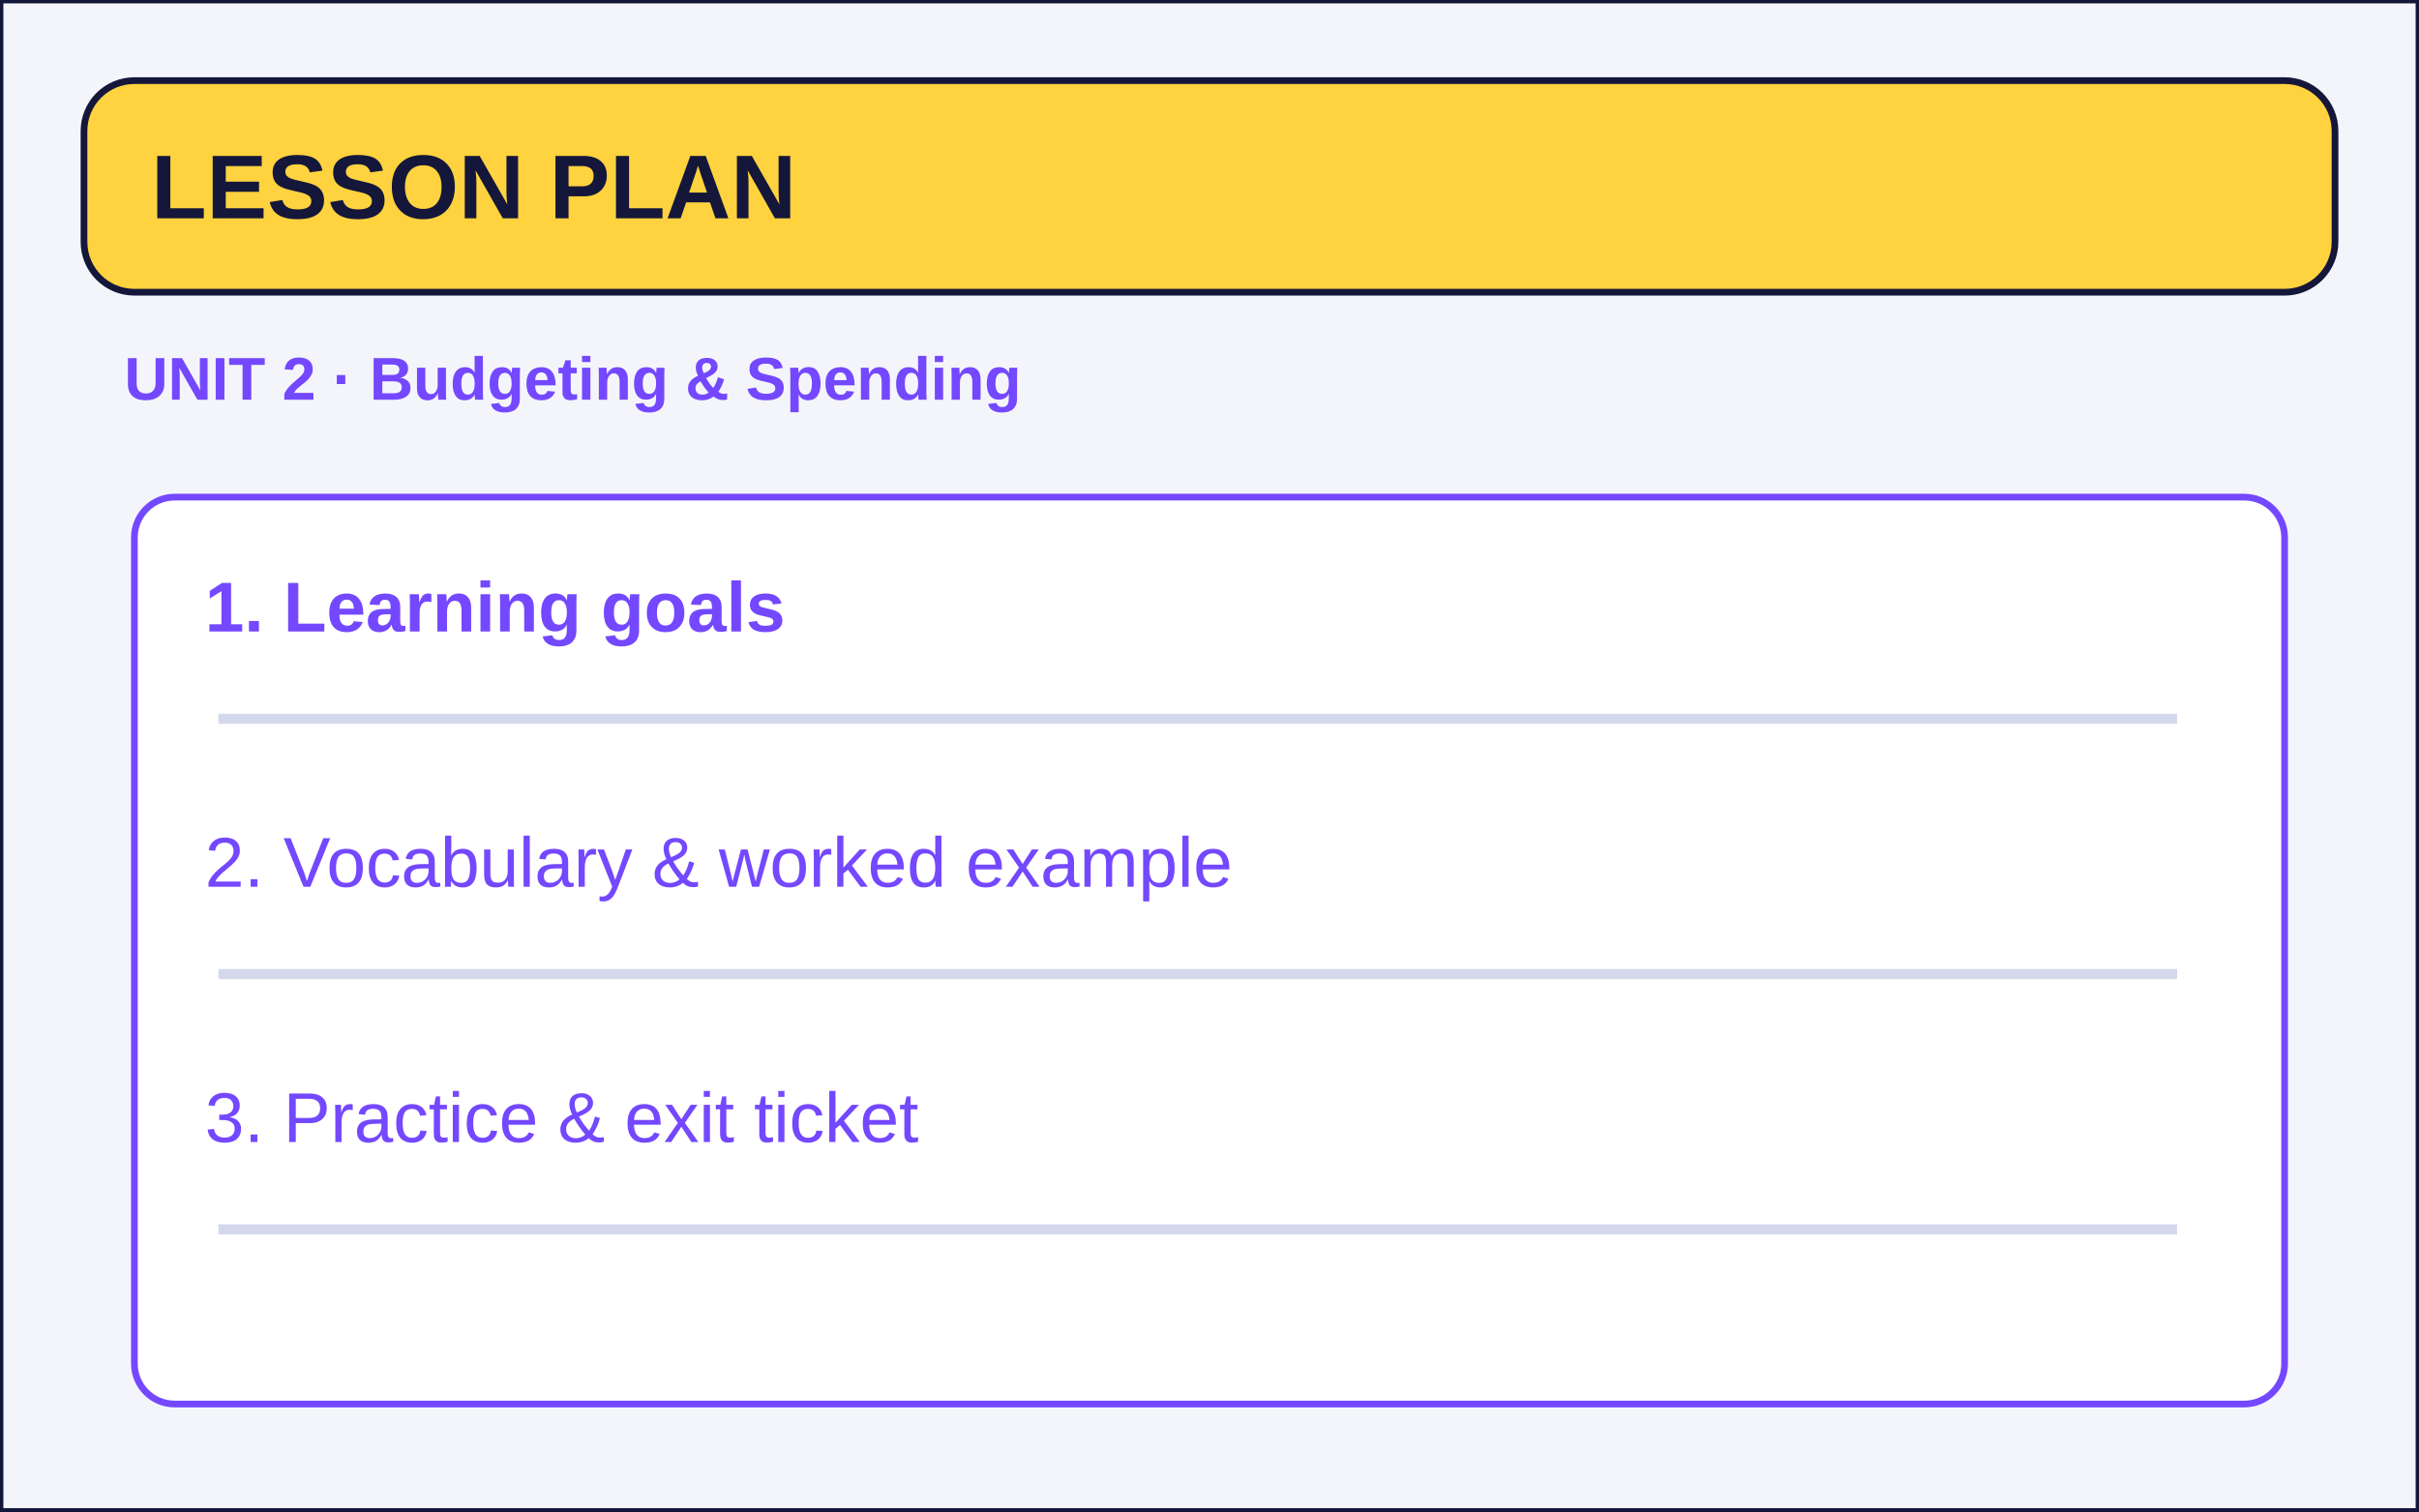
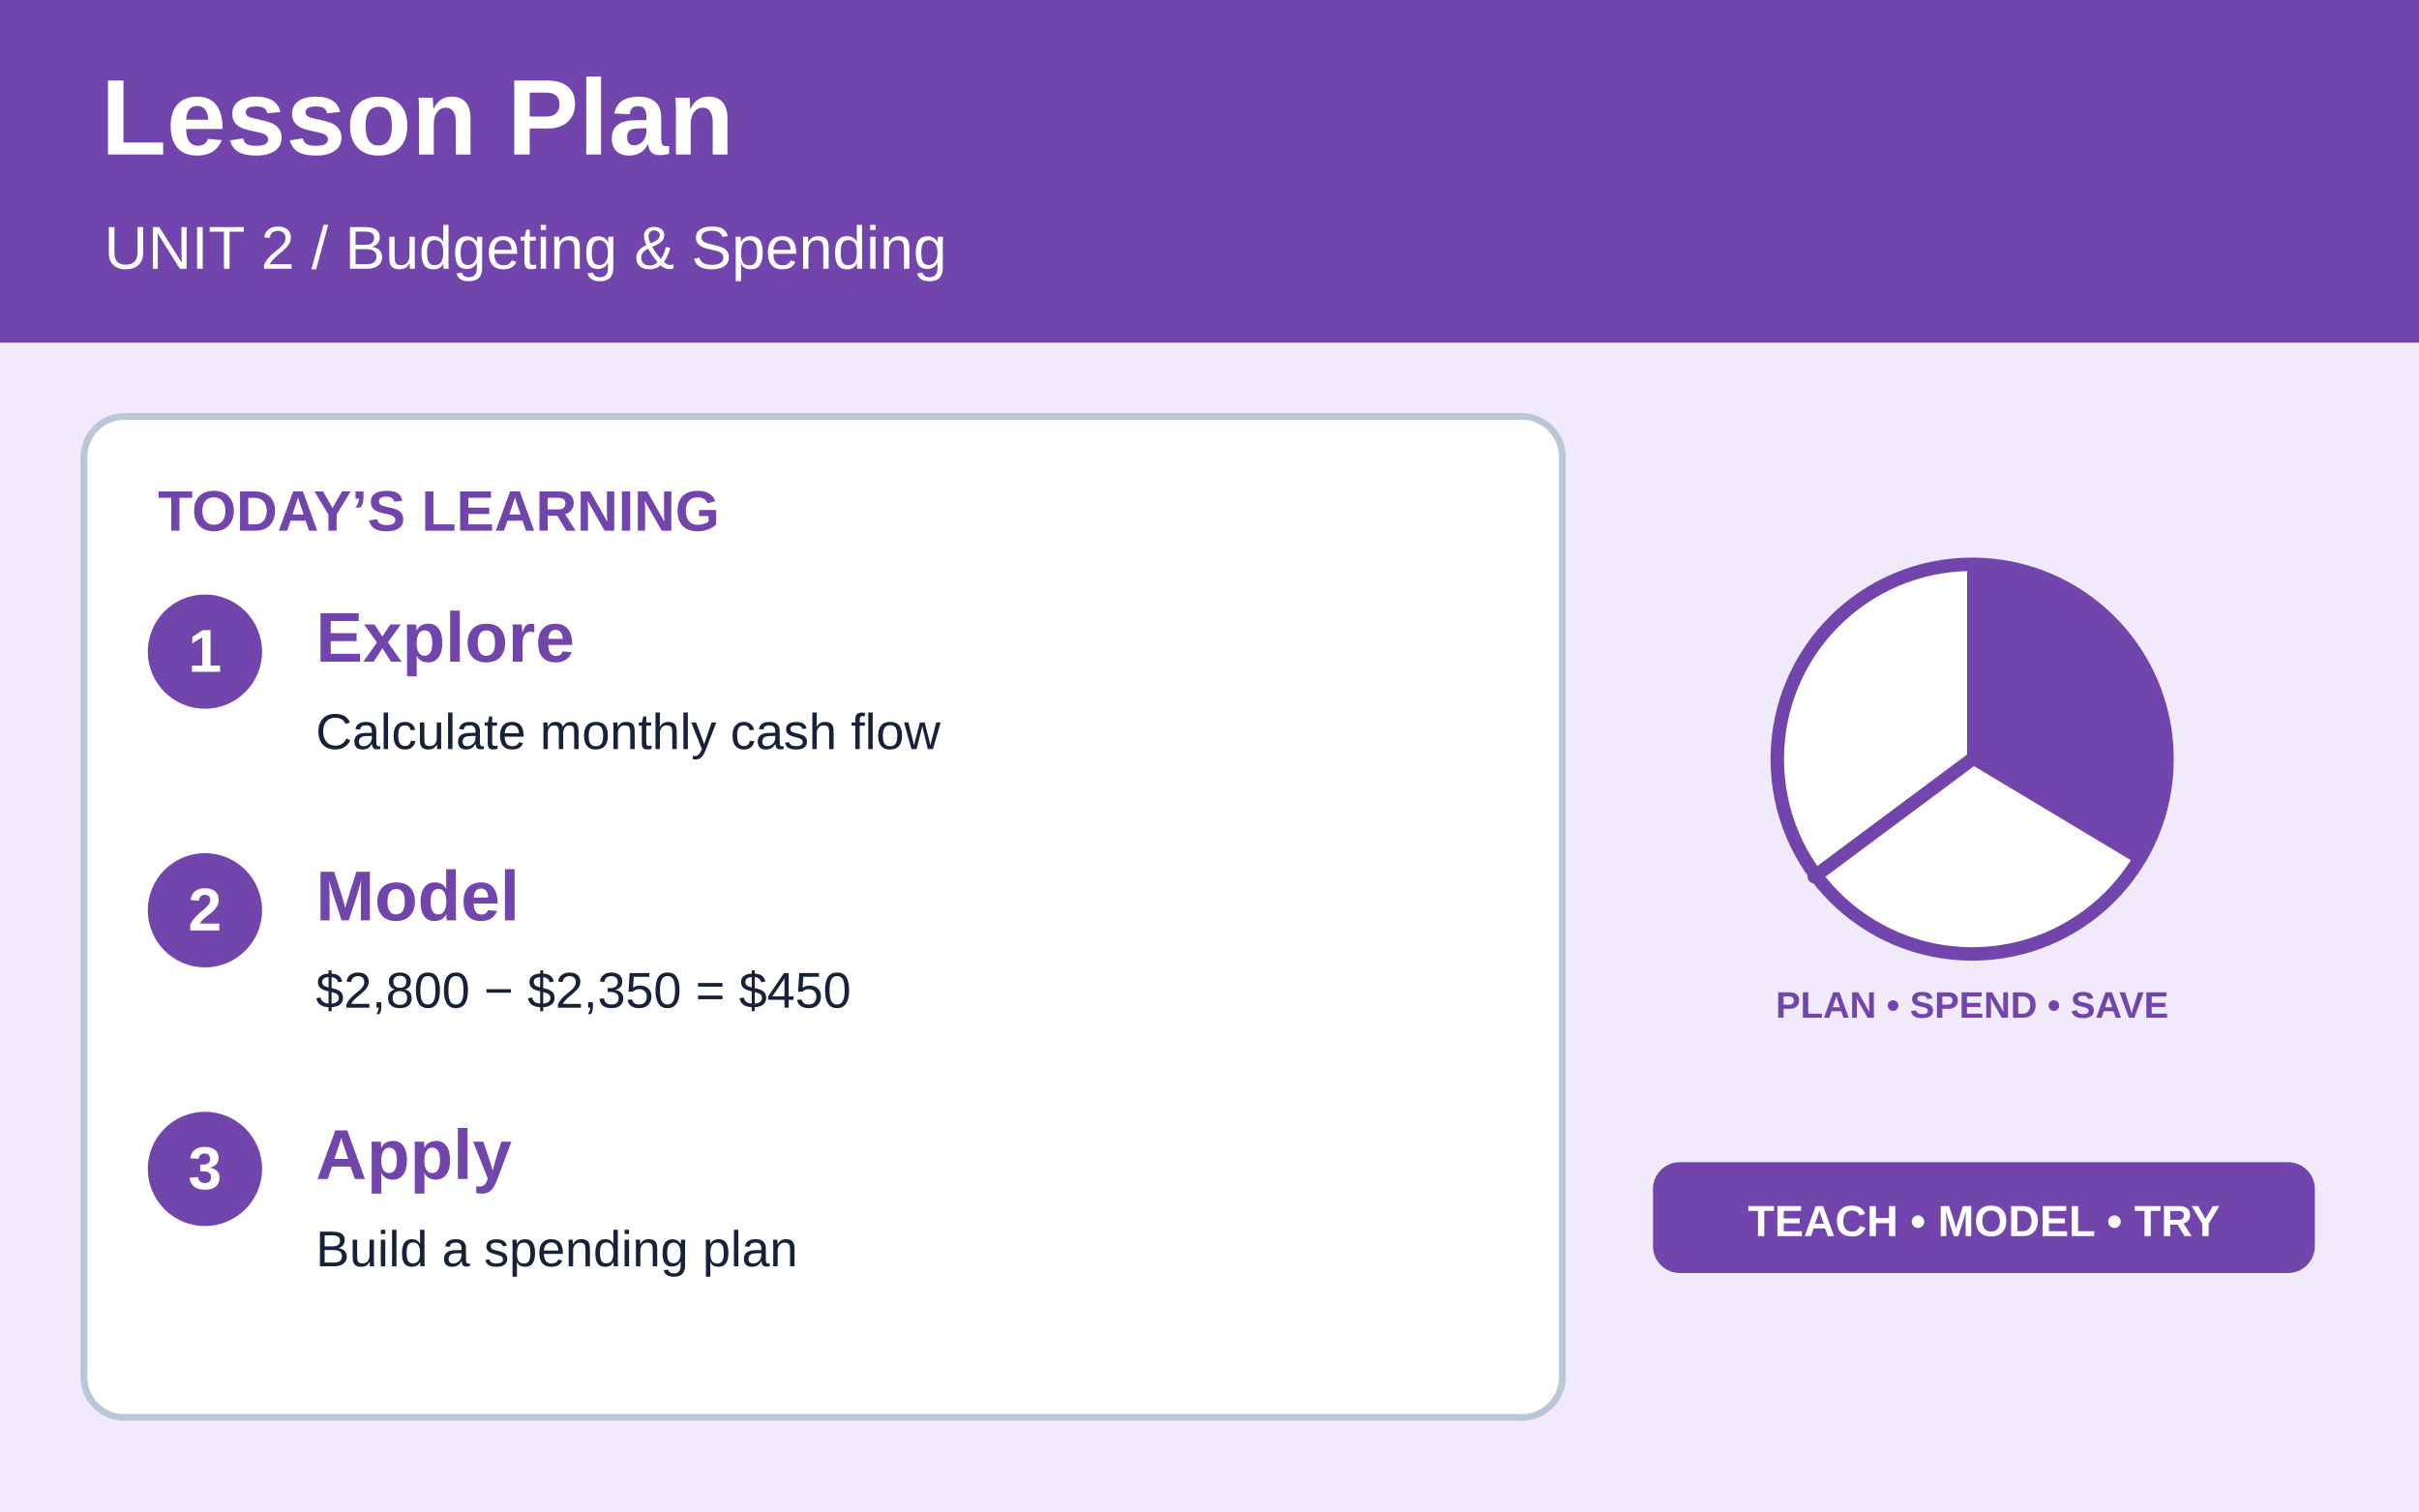
- <svg xmlns="http://www.w3.org/2000/svg" viewBox="0 0 720 450" role="img" aria-label="LESSON PLAN preview for Budgeting &amp; Spending">
-   <rect x="0" y="0" width="720" height="450" rx="0" fill="#f4f5fb" stroke="#14173a" stroke-width="2" />
-   <rect x="25" y="24" width="670" height="63" rx="15" fill="#ffd23f" stroke="#14173a" stroke-width="2" />
-   <text x="45" y="65" font-family="Arial,sans-serif" font-size="27" font-weight="700" fill="#14173a">LESSON PLAN</text>
-   <text x="37" y="119" font-family="Arial,sans-serif" font-size="18" font-weight="700" fill="#7448ff">UNIT 2 · Budgeting &amp; Spending</text>
-   <rect x="40" y="148" width="640" height="270" rx="12" fill="white" stroke="#7448ff" stroke-width="2" />
-   <text x="61" y="188" font-family="Arial,sans-serif" font-size="21" font-weight="700" fill="#7448ff">1. Learning goals</text>
-   <path d="M65 214 H648" stroke="#d4d8eb" stroke-width="3" />
-   <text x="61" y="264" font-family="Arial,sans-serif" font-size="21" font-weight="400" fill="#7448ff">2. Vocabulary &amp; worked example</text>
-   <path d="M65 290 H648" stroke="#d4d8eb" stroke-width="3" />
-   <text x="61" y="340" font-family="Arial,sans-serif" font-size="21" font-weight="400" fill="#7448ff">3. Practice &amp; exit ticket</text>
-   <path d="M65 366 H648" stroke="#d4d8eb" stroke-width="3" />
+ <svg xmlns="http://www.w3.org/2000/svg" width="720" height="450" viewBox="0 0 720 450" role="img" aria-label="Lesson Plan preview: Budgeting &amp; Spending">
+   <rect x="0" y="0" width="720" height="450" rx="0" fill="#f0eafa" stroke="#f0eafa" stroke-width="2" />
+   <rect x="0" y="0" width="720" height="101" rx="0" fill="#7145ac" stroke="#7145ac" stroke-width="2" />
+   <text x="30" y="46" font-family="Arial,sans-serif" font-size="32" font-weight="700" text-anchor="start" fill="white">Lesson Plan</text>
+   <text x="31" y="80" font-family="Arial,sans-serif" font-size="18" font-weight="400" text-anchor="start" fill="white">UNIT 2  /  Budgeting &amp; Spending</text>
+   <rect x="25" y="124" width="440" height="298" rx="12" fill="white" stroke="#b9c7d7" stroke-width="2" />
+   <text x="47" y="158" font-family="Arial,sans-serif" font-size="17" font-weight="700" text-anchor="start" fill="#7145ac">TODAY’S LEARNING</text>
+   <circle cx="61" cy="194" r="17" fill="#7145ac" />
+   <text x="61" y="200" font-family="Arial,sans-serif" font-size="18" font-weight="700" text-anchor="middle" fill="white">1</text>
+   <text x="94" y="197" font-family="Arial,sans-serif" font-size="21" font-weight="700" text-anchor="start" fill="#7145ac">Explore</text>
+   <text x="94" y="223" font-family="Arial,sans-serif" font-size="15" font-weight="400" text-anchor="start" fill="#17213a">Calculate monthly cash flow</text>
+   <circle cx="61" cy="271" r="17" fill="#7145ac" />
+   <text x="61" y="277" font-family="Arial,sans-serif" font-size="18" font-weight="700" text-anchor="middle" fill="white">2</text>
+   <text x="94" y="274" font-family="Arial,sans-serif" font-size="21" font-weight="700" text-anchor="start" fill="#7145ac">Model</text>
+   <text x="94" y="300" font-family="Arial,sans-serif" font-size="15" font-weight="400" text-anchor="start" fill="#17213a">$2,800 − $2,350 = $450</text>
+   <circle cx="61" cy="348" r="17" fill="#7145ac" />
+   <text x="61" y="354" font-family="Arial,sans-serif" font-size="18" font-weight="700" text-anchor="middle" fill="white">3</text>
+   <text x="94" y="351" font-family="Arial,sans-serif" font-size="21" font-weight="700" text-anchor="start" fill="#7145ac">Apply</text>
+   <text x="94" y="377" font-family="Arial,sans-serif" font-size="15" font-weight="400" text-anchor="start" fill="#17213a">Build a spending plan</text>
+   <g transform="translate(512 150)">
+     <circle cx="75" cy="76" r="58" fill="white" stroke="#7145ac" stroke-width="4" />
+     <path d="M75 18V76L125 106A58 58 0 0 0 75 18" stroke="#7145ac" stroke-width="3" fill="#7145ac" stroke-linecap="round" stroke-linejoin="round" />
+     <path d="M75 76L28 111" stroke="#7145ac" stroke-width="4" fill="none" stroke-linecap="round" stroke-linejoin="round" />
+     <text x="75" y="153" font-family="Arial,sans-serif" font-size="11" font-weight="700" text-anchor="middle" fill="#7145ac">PLAN • SPEND • SAVE</text>
+   </g>
+   <rect x="493" y="347" width="195" height="31" rx="7" fill="#7145ac" stroke="#7145ac" stroke-width="2" />
+   <text x="590.5" y="368" font-family="Arial,sans-serif" font-size="13" font-weight="700" text-anchor="middle" fill="white">TEACH • MODEL • TRY</text>
</svg>
